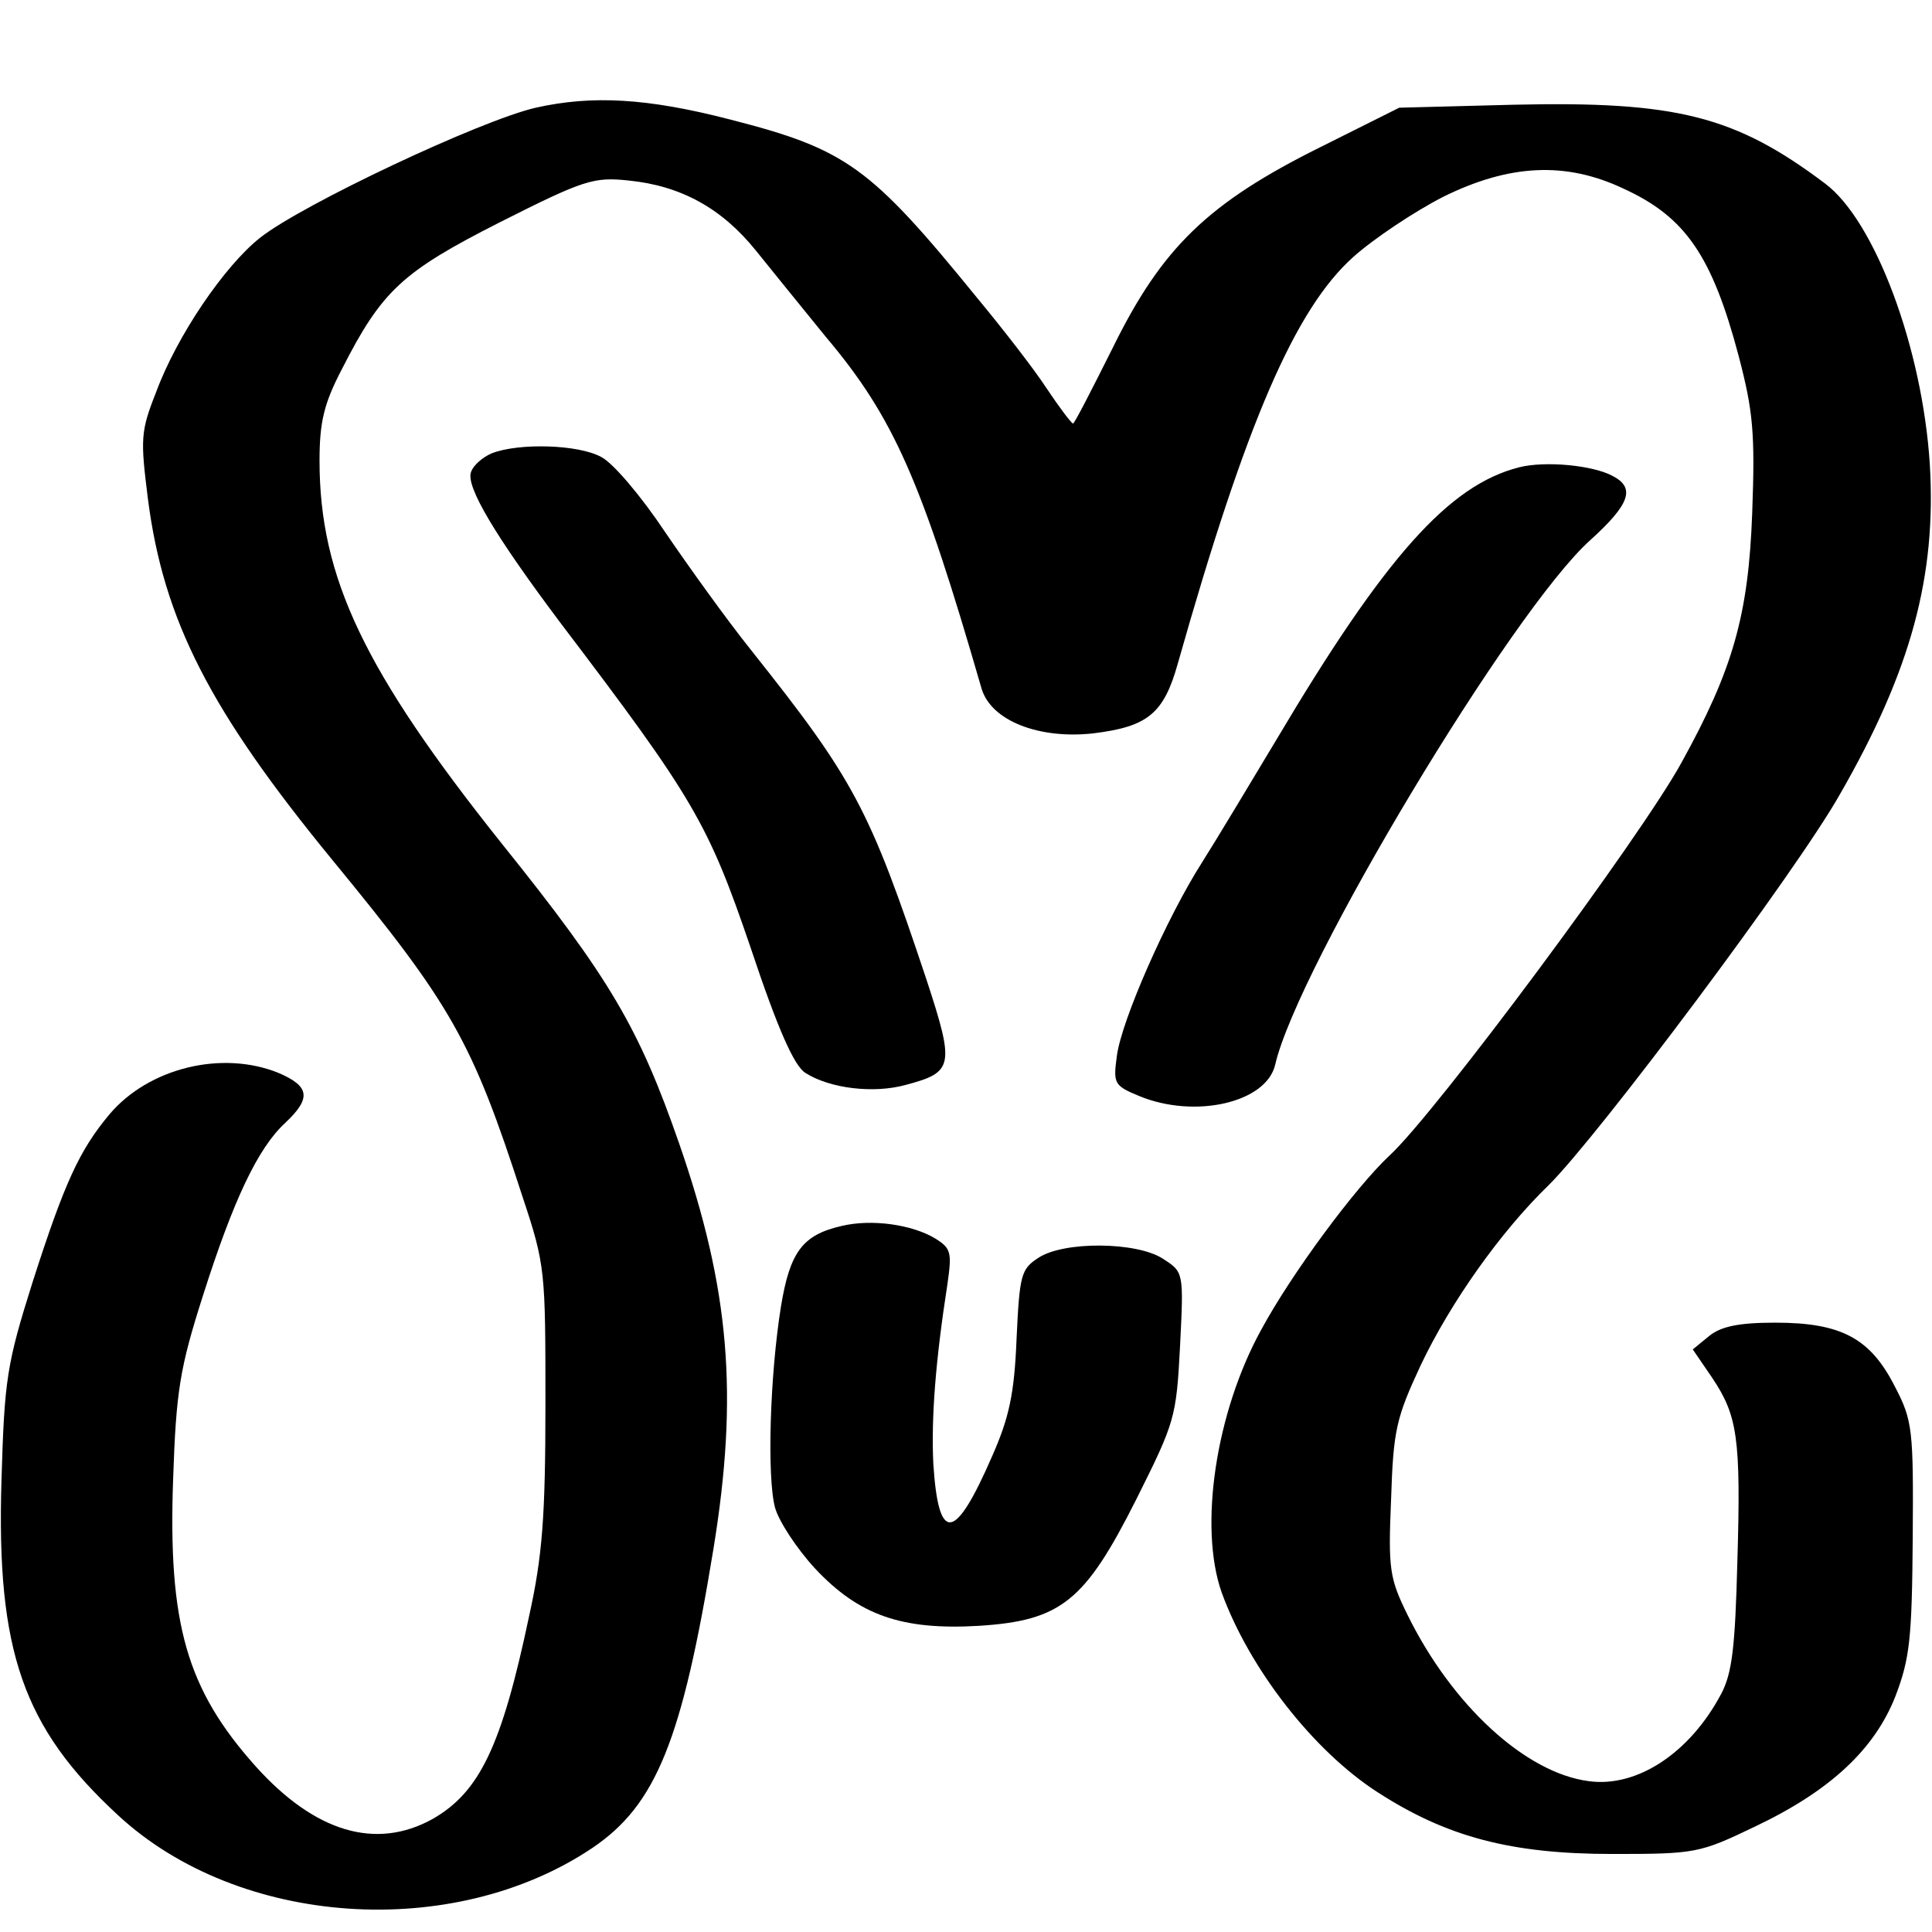
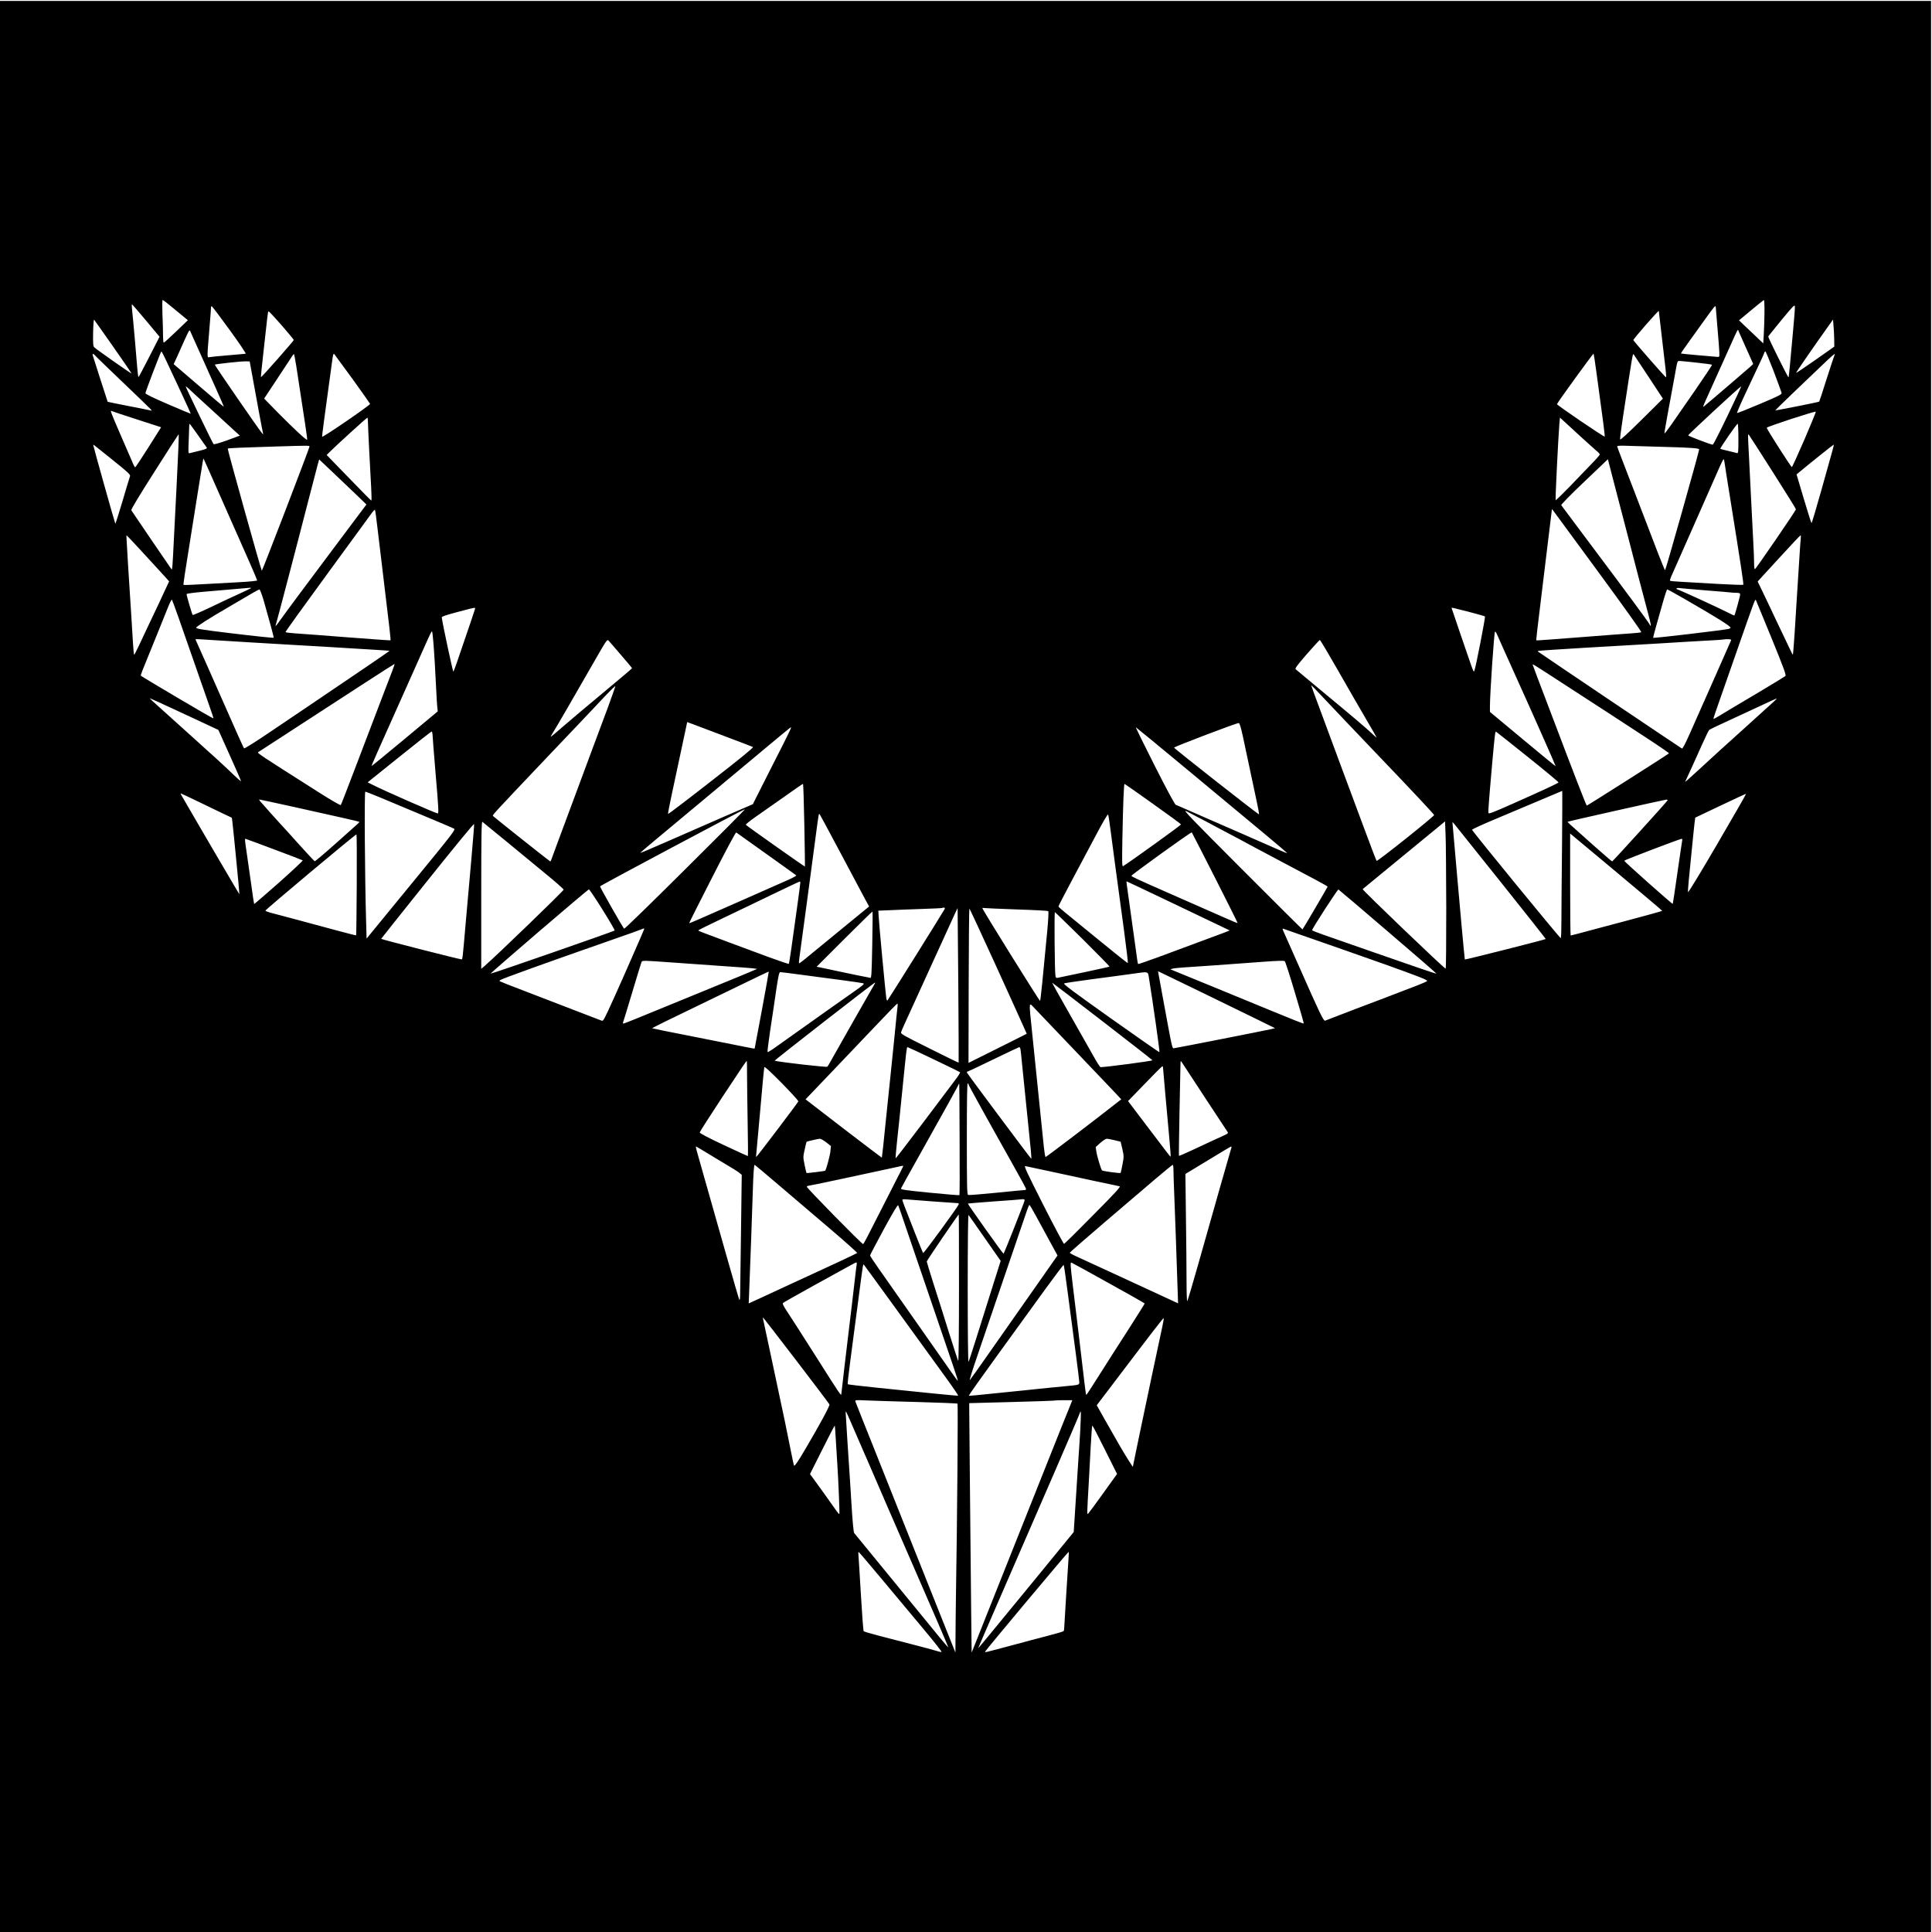
<svg xmlns="http://www.w3.org/2000/svg" version="1.0" width="16pt" height="16pt" viewBox="0 0 16 16" preserveAspectRatio="xMidYMid meet">
-   <g transform="translate(0,16) scale(0.006154,-0.006154)" fill="#000000" stroke="none">
-     <path d="M721 2455 c-74 -17 -314 -130 -371 -175 -48 -38 -112 -132 -140 -208 -21 -53 -21 -63 -11 -143 21 -164 84 -286 248 -486 161 -196 188 -243 256 -453 31 -93 31 -100 31 -280 0 -150 -4 -204 -22 -285 -37 -176 -67 -237 -130 -273 -76 -42 -158 -18 -238 71 -93 104 -118 192 -111 387 4 118 9 149 40 246 41 129 74 199 111 233 35 33 33 49 -9 67 -76 31 -175 7 -228 -56 -40 -48 -60 -91 -103 -225 -35 -111 -38 -131 -42 -267 -7 -230 29 -333 157 -451 162 -150 450 -170 638 -44 86 58 121 145 163 402 34 208 22 350 -46 546 -54 155 -92 221 -239 404 -185 232 -245 358 -245 515 0 52 6 77 30 123 54 106 81 131 213 198 113 57 126 61 173 56 70 -7 125 -37 171 -94 21 -26 63 -78 94 -116 92 -109 129 -194 210 -474 13 -43 77 -68 150 -60 73 9 95 26 114 94 92 325 158 477 236 547 28 25 82 61 121 81 89 44 165 48 243 11 83 -38 119 -90 155 -226 19 -73 22 -102 18 -210 -5 -138 -26 -211 -95 -336 -54 -99 -331 -472 -393 -529 -46 -43 -132 -159 -173 -235 -61 -111 -84 -265 -53 -353 37 -102 123 -213 210 -269 93 -60 179 -83 316 -83 112 0 117 1 192 37 101 48 161 104 189 176 19 50 22 77 23 212 1 146 0 158 -24 204 -33 65 -72 86 -161 86 -49 0 -73 -5 -89 -18 l-22 -18 26 -38 c34 -51 39 -80 34 -248 -3 -115 -7 -150 -22 -178 -42 -79 -113 -126 -178 -117 -85 11 -184 102 -244 224 -24 49 -26 61 -22 155 3 94 7 110 40 181 40 84 107 179 172 242 66 65 334 423 392 526 96 167 130 294 121 444 -10 157 -74 328 -141 378 -121 91 -200 111 -419 106 l-154 -4 -106 -53 c-151 -75 -213 -135 -279 -269 -28 -56 -52 -103 -54 -103 -2 0 -18 21 -36 48 -17 26 -59 80 -93 121 -144 177 -176 200 -332 240 -112 29 -186 33 -262 16z" />
-     <path d="M662 1990 c-12 -5 -25 -16 -28 -25 -8 -19 33 -87 120 -203 180 -237 199 -270 256 -437 37 -111 59 -160 74 -169 33 -21 92 -28 135 -16 64 17 66 25 28 141 -77 231 -97 269 -237 445 -32 40 -83 111 -115 158 -32 48 -70 93 -86 101 -31 17 -111 19 -147 5z" />
-     <path d="M2044 1971 c-94 -24 -180 -120 -326 -366 -36 -60 -81 -135 -100 -165 -48 -75 -109 -214 -115 -261 -5 -37 -4 -40 30 -54 75 -31 171 -9 183 42 30 131 319 612 424 706 53 48 61 70 31 86 -27 15 -92 21 -127 12z" />
-     <path d="M1132 950 c-52 -12 -69 -35 -81 -108 -15 -93 -19 -230 -8 -271 5 -18 29 -55 54 -82 59 -63 117 -83 220 -77 111 7 143 33 212 170 52 104 54 110 59 206 5 100 5 100 -23 118 -35 23 -134 24 -168 1 -23 -15 -25 -23 -29 -109 -3 -74 -10 -106 -33 -158 -50 -115 -72 -118 -79 -10 -3 62 3 139 19 242 6 42 5 48 -16 61 -31 19 -86 27 -127 17z" />
+   <g transform="translate(0,16) scale(0.000722,-0.000722)" fill="#000000" stroke="none">
+     <path d="M0 11075 l0 -11075 11075 0 11075 0 0 11075 0 11075 -11075 0 -11075 0 0 -11075z m1990 7549 c63 -53 126 -105 140 -116 l25 -20 -134 -129 c-74 -71 -138 -129 -143 -129 -4 0 -8 39 -8 88 0 48 -3 158 -7 245 -3 92 -2 157 3 157 5 0 61 -43 124 -96z m18249 -51 c-1 -82 -4 -194 -8 -249 l-6 -102 -139 132 -139 132 139 116 c77 64 142 117 147 117 4 1 7 -65 6 -146z m-18564 -89 l155 -186 -116 -227 c-64 -124 -119 -230 -124 -234 -4 -4 -10 34 -14 85 -8 111 -53 621 -62 696 -3 28 -3 52 0 52 3 0 75 -84 161 -186z m18891 -130 c-14 -148 -30 -325 -36 -394 -6 -68 -13 -126 -15 -128 -5 -6 -236 459 -233 469 2 4 71 90 153 190 127 154 150 178 153 157 2 -14 -8 -146 -22 -294z m-17931 21 c110 -151 190 -271 183 -272 -7 -1 -98 -9 -203 -18 -104 -8 -200 -18 -212 -21 -29 -8 -29 -11 -3 301 11 132 20 251 20 263 0 13 4 22 9 20 5 -1 98 -124 206 -273z m17045 267 c0 -4 9 -108 19 -232 11 -124 21 -252 22 -285 2 -58 2 -60 -22 -58 -119 9 -415 36 -418 39 -2 2 41 65 96 141 55 76 142 197 194 270 86 120 109 147 109 125z m-620 -332 c17 -151 37 -321 44 -378 7 -56 9 -101 6 -100 -13 5 -375 419 -375 428 0 14 289 344 292 334 1 -5 16 -133 33 -284z m-15830 120 c77 -89 140 -165 140 -169 0 -10 -372 -432 -377 -427 -2 2 12 140 31 307 19 167 38 337 42 377 4 39 10 72 15 72 5 0 72 -72 149 -160z m-1931 -247 c116 -166 211 -304 211 -307 0 -7 -412 282 -430 302 -12 14 -14 45 -12 171 2 85 7 150 11 145 5 -5 103 -145 220 -311z m19740 87 l1 -85 -217 -153 c-119 -83 -218 -150 -221 -148 -3 3 186 278 377 546 l46 65 6 -70 c4 -38 7 -108 8 -155z m-1007 -110 l78 -174 -22 -22 c-24 -22 -510 -439 -541 -463 -19 -15 -16 -7 48 134 15 33 47 104 71 158 24 53 64 142 89 197 25 55 65 144 89 198 98 218 88 200 99 172 6 -14 46 -104 89 -200z m-17852 207 c0 -1 27 -63 61 -137 33 -74 78 -173 99 -220 20 -47 81 -181 134 -299 53 -118 95 -215 94 -216 -2 -2 -132 108 -289 243 l-287 246 35 75 c19 42 58 129 86 193 29 65 55 118 60 118 4 0 7 -1 7 -3z m-280 -329 c24 -51 99 -212 167 -357 68 -145 122 -265 121 -266 -2 -1 -120 48 -263 110 -176 76 -259 117 -257 126 6 32 177 479 183 479 3 0 25 -42 49 -92z m18444 -134 c47 -125 88 -236 91 -248 5 -19 -18 -31 -251 -130 -140 -59 -258 -106 -260 -103 -3 3 41 106 99 229 183 389 205 436 212 457 3 12 10 21 14 21 5 0 47 -102 95 -226z m-16300 -91 c108 -150 198 -278 201 -285 4 -13 -540 -386 -550 -377 -3 4 20 180 116 877 9 68 14 81 24 70 6 -7 100 -135 209 -285z m14267 80 c77 -558 100 -736 95 -740 -7 -7 -549 361 -547 372 2 15 415 584 420 580 2 -3 17 -98 32 -212z m-17224 194 c4 -7 148 -145 318 -308 171 -163 317 -304 325 -314 14 -16 13 -17 -5 -12 -11 3 -125 26 -254 51 -128 25 -235 47 -236 48 -1 2 -39 120 -85 262 -45 143 -84 266 -87 273 -7 17 13 17 24 0z m2312 -129 c103 -669 128 -834 124 -841 -6 -11 -150 123 -336 311 l-157 161 121 183 c67 101 143 216 168 255 25 40 49 73 52 73 3 0 16 -64 28 -142z m15512 -122 l163 -248 -244 -242 c-166 -164 -245 -236 -247 -225 -2 9 12 122 32 250 117 765 112 737 125 723 4 -5 81 -121 171 -258z m2130 247 c-5 -10 -45 -132 -90 -272 -44 -140 -82 -255 -84 -257 -5 -6 -500 -104 -504 -100 -2 2 348 339 607 584 66 62 88 76 71 45z m-18145 -243 c18 -96 51 -276 73 -400 23 -124 44 -234 47 -245 6 -18 4 -18 -9 -5 -27 28 -548 783 -543 788 8 7 306 40 355 38 l45 -1 32 -175z m16567 161 c93 -10 171 -21 174 -24 3 -4 -85 -136 -194 -294 -110 -158 -234 -336 -274 -395 -41 -58 -75 -103 -77 -98 -2 4 18 120 43 256 26 137 57 310 71 384 36 203 32 190 62 190 15 0 103 -9 195 -19z m-17023 -552 c135 -123 260 -238 278 -255 l34 -30 -147 -54 c-92 -33 -150 -49 -156 -43 -10 10 -319 650 -319 661 0 3 15 -8 33 -24 17 -17 142 -132 277 -255z m17377 -54 c-88 -184 -165 -335 -171 -335 -20 0 -280 98 -282 107 -2 8 595 561 608 562 3 1 -66 -150 -155 -334z m-18250 -44 l281 -91 -145 -230 c-80 -127 -149 -230 -153 -230 -4 0 -20 30 -35 68 -16 37 -77 179 -137 316 -105 242 -116 272 -100 263 4 -3 134 -46 289 -96z m19130 -233 c-75 -172 -139 -314 -144 -315 -8 -2 -288 435 -288 451 0 12 559 195 563 184 2 -4 -57 -148 -131 -320z m-16477 210 c0 -24 7 -176 15 -338 9 -162 19 -357 23 -432 4 -76 5 -138 1 -138 -5 0 -49 44 -368 373 l-144 149 34 34 c70 70 424 393 432 393 4 1 7 -18 7 -41z m13895 -161 c100 -91 193 -175 208 -187 15 -12 27 -27 27 -33 0 -6 -46 -58 -103 -116 -56 -59 -169 -175 -250 -260 -82 -84 -151 -151 -153 -148 -6 5 29 705 42 870 l7 78 21 -19 c11 -10 102 -93 201 -185z m-15843 1 c52 -73 97 -138 101 -144 5 -8 -23 -19 -86 -34 -50 -12 -100 -24 -110 -27 -18 -5 -18 2 -13 129 3 73 6 150 6 171 0 20 2 37 4 37 3 0 47 -60 98 -132z m17668 -39 c0 -158 -1 -170 -17 -165 -10 3 -55 14 -101 25 -46 10 -86 21 -89 24 -6 7 187 287 199 287 4 0 8 -77 8 -171z m-17894 -111 c-4 -90 -13 -289 -21 -443 -8 -154 -22 -428 -31 -610 -15 -306 -18 -346 -27 -334 -9 11 -455 666 -461 677 -5 8 94 172 266 442 150 236 275 430 277 430 2 0 1 -73 -3 -162z m18288 -271 c146 -229 266 -422 266 -428 0 -14 -458 -683 -471 -687 -5 -2 -9 29 -9 70 0 41 -4 155 -10 254 -5 98 -16 321 -25 494 -8 173 -20 398 -25 500 -12 228 -12 236 -1 225 5 -6 129 -198 275 -428z m-19037 134 c180 -145 201 -165 194 -184 -5 -12 -43 -140 -86 -285 -43 -144 -80 -261 -82 -259 -5 5 -253 888 -253 901 0 10 -19 25 227 -173z m19722 112 c-10 -37 -67 -240 -126 -450 -59 -211 -111 -383 -114 -383 -3 0 -43 126 -89 280 l-83 279 29 24 c106 89 390 316 396 317 4 0 -2 -30 -13 -67z m-17469 45 c0 -17 -542 -1429 -547 -1424 -9 9 -396 1396 -391 1401 5 6 198 14 543 24 402 12 395 12 395 -1z m15525 -3 c308 -8 415 -15 415 -29 1 -20 -384 -1386 -391 -1386 -3 0 -41 91 -84 203 -42 111 -103 270 -135 352 -32 83 -95 247 -140 365 -45 118 -106 277 -136 353 -30 76 -54 143 -54 149 0 7 49 8 153 4 83 -3 251 -8 372 -11z m-16657 -320 c83 -188 284 -642 441 -997 50 -113 91 -211 91 -215 0 -5 -98 -15 -217 -21 -120 -7 -309 -17 -421 -23 -111 -7 -205 -10 -207 -7 -4 4 16 138 90 598 14 85 47 297 75 470 62 390 61 383 65 379 2 -2 39 -85 83 -184z m17365 128 c3 -26 29 -190 57 -363 132 -821 162 -1021 156 -1027 -3 -3 -135 1 -293 10 -159 10 -346 20 -416 24 -70 3 -130 9 -132 13 -3 4 10 41 29 81 18 41 91 205 161 364 71 160 175 396 232 525 57 129 123 278 146 331 23 53 45 95 48 93 3 -2 9 -25 12 -51z m-15700 -353 l120 -116 -374 -499 c-350 -466 -548 -734 -629 -847 -34 -49 -47 -60 -36 -32 6 17 67 247 172 649 36 138 77 293 90 345 14 52 66 253 115 445 50 193 97 374 105 403 l15 53 151 -143 c83 -79 205 -195 271 -258z m14583 -455 c106 -412 176 -676 235 -899 39 -142 44 -183 19 -135 -19 34 -248 345 -645 874 -198 264 -363 485 -367 491 -4 6 103 116 264 269 l271 258 63 -244 c35 -134 107 -410 160 -614z m-14337 75 c13 -107 42 -355 66 -550 72 -596 89 -740 84 -744 -2 -2 -227 14 -499 35 -272 21 -541 42 -598 45 -56 4 -105 10 -107 14 -3 4 213 304 478 666 265 363 496 678 512 701 17 23 33 39 36 35 3 -4 16 -95 28 -202z m14004 -510 c291 -396 499 -688 493 -691 -6 -4 -56 -9 -111 -13 -55 -3 -323 -24 -595 -45 -272 -21 -496 -38 -498 -36 -3 3 14 155 63 550 32 256 114 939 116 954 0 3 7 -3 14 -14 8 -11 241 -328 518 -705z m-16672 198 c112 -123 221 -242 242 -264 l37 -42 -46 -98 c-25 -55 -60 -128 -76 -164 -17 -36 -65 -137 -107 -225 -42 -88 -96 -204 -121 -257 -25 -53 -48 -97 -51 -98 -3 0 -9 55 -13 123 -4 67 -13 221 -21 342 -18 260 -55 869 -55 890 0 8 2 15 3 15 2 0 96 -100 208 -222z m18994 185 c-4 -39 -5 -52 -30 -448 -8 -132 -17 -274 -20 -315 -3 -41 -12 -185 -20 -320 -9 -134 -18 -246 -20 -248 -2 -2 -15 20 -28 50 -14 29 -55 116 -92 193 -37 77 -78 164 -92 193 -13 30 -62 132 -108 228 l-84 175 242 264 c133 145 245 265 250 265 4 0 5 -17 2 -37z m-17780 -571 c-6 -4 -64 -32 -130 -62 -66 -29 -212 -98 -324 -152 -113 -54 -208 -95 -211 -91 -8 9 -70 222 -70 239 0 6 80 17 208 28 165 14 365 31 522 45 8 0 10 -2 5 -7z m16690 -23 c143 -11 271 -22 285 -24 14 -2 44 -4 68 -4 34 -1 42 -5 42 -20 0 -18 -59 -232 -66 -240 -2 -2 -34 12 -71 32 -95 49 -570 267 -583 267 -5 0 -10 5 -10 10 0 6 15 8 38 5 20 -3 154 -14 297 -26z m-16542 -111 c67 -233 120 -429 116 -432 -5 -4 -190 15 -514 54 -291 35 -375 49 -375 60 0 13 144 105 380 242 118 69 242 141 275 161 33 19 65 36 71 36 6 1 27 -54 47 -121z m16321 0 c352 -203 506 -299 506 -318 0 -4 -10 -10 -22 -13 -57 -14 -858 -109 -866 -102 -1 1 13 56 31 121 19 65 54 190 78 276 24 87 48 158 53 158 5 0 104 -55 220 -122z m-17299 -193 c36 -104 120 -343 185 -530 65 -187 141 -405 169 -484 29 -79 50 -147 49 -151 -3 -6 -815 474 -832 490 -5 6 2 25 174 445 56 138 118 291 138 342 20 51 40 89 44 85 3 -4 36 -92 73 -197z m18275 -243 c144 -353 170 -426 159 -436 -8 -7 -160 -99 -339 -206 -179 -106 -361 -214 -404 -241 -44 -27 -81 -47 -83 -45 -2 1 35 113 83 247 47 134 136 390 199 569 183 524 197 563 205 549 4 -8 85 -205 180 -437z m-14870 340 c0 -7 -69 -211 -210 -622 -18 -52 -36 -99 -40 -103 -5 -6 -124 548 -133 622 -1 10 50 27 178 61 195 52 205 54 205 42z m11393 -38 c100 -26 185 -50 190 -54 7 -6 -105 -584 -122 -625 -6 -15 -14 0 -38 70 -17 50 -74 216 -127 369 -53 154 -96 281 -96 283 0 6 9 4 193 -43z m-11873 -340 c10 -117 26 -382 35 -584 3 -69 8 -146 11 -172 l5 -47 -378 -315 c-208 -173 -379 -313 -381 -312 -3 3 64 155 358 811 84 187 188 421 232 520 91 204 98 218 104 212 3 -2 9 -53 14 -113z m12266 -66 c24 -54 65 -144 90 -200 25 -57 61 -137 80 -178 135 -297 441 -986 438 -988 -1 -2 -171 137 -378 310 l-376 313 0 63 c0 144 47 838 58 857 3 5 15 -11 25 -35 11 -25 39 -89 63 -142z m-14815 82 c280 -18 639 -39 999 -60 195 -11 425 -24 510 -30 85 -5 241 -15 345 -21 105 -6 191 -12 193 -14 2 -2 -412 -284 -910 -620 -98 -66 -307 -207 -464 -313 -157 -107 -290 -190 -294 -185 -8 7 -66 138 -417 933 -74 167 -137 308 -139 312 -6 10 -9 10 177 -2z m4702 -172 c70 -81 127 -149 127 -152 0 -3 -145 -126 -322 -273 -178 -147 -391 -328 -475 -400 -147 -128 -151 -131 -119 -80 38 59 250 425 476 820 145 253 154 267 170 250 9 -10 74 -84 143 -165z m12734 170 c-3 -7 -89 -202 -191 -433 -103 -231 -226 -509 -274 -618 -61 -138 -91 -196 -100 -192 -10 4 -1628 1093 -1651 1112 -2 1 -2 5 0 7 2 3 241 19 529 36 289 17 676 39 860 50 184 12 418 25 520 31 102 5 194 11 205 13 54 9 107 6 102 -6z m-4511 -345 c109 -192 254 -442 321 -557 68 -115 123 -212 123 -215 0 -3 -21 15 -47 40 -68 65 -213 188 -563 478 -168 140 -311 259 -318 265 -10 10 16 45 128 174 78 89 145 162 149 162 5 0 98 -156 207 -347z m-10845 -4 c-16 -40 -55 -141 -86 -224 -32 -82 -79 -206 -105 -275 -26 -69 -126 -330 -221 -580 -95 -250 -176 -459 -180 -464 -4 -5 -110 56 -236 136 -718 456 -726 461 -710 472 9 6 210 137 448 291 238 154 586 380 773 502 188 122 342 220 343 219 1 -1 -11 -36 -26 -77z m13221 -15 c1187 -769 1428 -928 1421 -935 -14 -14 -934 -599 -942 -599 -6 0 -146 361 -426 1100 -51 135 -116 305 -144 379 -28 74 -51 136 -51 138 0 8 19 -3 142 -83z m-10752 -415 c-50 -134 -130 -347 -177 -474 -47 -126 -105 -282 -128 -345 -56 -151 -202 -543 -277 -745 -33 -88 -62 -168 -65 -177 -3 -10 -8 -18 -12 -18 -5 0 -630 496 -655 520 -11 11 -21 0 629 685 303 318 600 631 660 696 61 64 111 113 113 109 1 -3 -38 -116 -88 -251z m8444 -129 c149 -157 320 -337 381 -400 374 -390 655 -690 655 -698 0 -16 -651 -535 -660 -526 -4 5 -69 173 -143 374 -75 201 -195 525 -268 720 -72 195 -178 480 -235 634 -57 153 -104 281 -104 285 0 3 24 -19 52 -49 29 -30 174 -183 322 -340z m-13428 120 c143 -67 318 -148 389 -181 l130 -61 131 -292 c73 -160 130 -293 128 -295 -3 -3 -39 29 -82 70 -95 93 -221 208 -617 564 -362 325 -351 315 -343 315 3 0 122 -54 264 -120z m18369 91 c-17 -16 -174 -158 -350 -317 -176 -158 -400 -361 -497 -452 -98 -90 -178 -162 -178 -160 0 2 8 22 19 44 21 44 89 195 181 399 34 77 68 145 74 152 6 6 85 45 176 86 91 42 262 121 380 176 118 55 217 101 220 101 2 0 -9 -13 -25 -29z m-12026 -411 c162 -61 301 -114 308 -118 9 -5 -147 -133 -478 -390 -270 -211 -494 -381 -496 -378 -3 3 16 103 42 223 66 309 140 654 160 749 l17 82 77 -28 c42 -16 208 -79 370 -140z m5928 0 c18 -85 55 -261 83 -390 27 -129 63 -295 78 -367 16 -73 26 -133 23 -133 -13 0 -975 756 -974 765 1 11 721 285 742 282 10 -1 25 -50 48 -157z m-5198 68 c-10 -24 -110 -223 -222 -442 l-202 -400 -90 -39 c-154 -66 -281 -121 -545 -237 -140 -62 -284 -125 -320 -140 -36 -16 -127 -55 -203 -88 -75 -34 -135 -57 -132 -52 3 5 294 249 647 542 352 293 738 615 857 715 119 99 219 182 223 182 4 1 -2 -18 -13 -41z m4563 -448 c320 -267 710 -590 865 -719 155 -129 281 -236 279 -238 -2 -2 -216 90 -456 197 -61 27 -167 73 -435 190 -60 26 -168 74 -240 105 -71 32 -138 60 -148 64 -12 4 -102 172 -243 450 -123 243 -220 441 -215 439 5 -2 272 -221 593 -488z m-8661 408 c0 -18 17 -230 37 -470 31 -356 35 -438 24 -438 -21 0 -621 263 -761 335 l-44 22 362 291 c200 161 367 292 372 292 5 0 9 -15 10 -32z m12562 -258 c196 -157 355 -289 354 -294 -3 -9 -198 -99 -527 -245 -209 -93 -268 -116 -276 -108 -6 6 -1 82 41 562 30 334 35 377 45 373 4 -2 167 -131 363 -288z m-8297 -782 c5 -260 8 -475 7 -477 -2 -4 -671 468 -678 479 -3 5 43 42 102 84 60 41 207 145 328 230 120 86 222 156 226 156 3 0 10 -213 15 -472z m3998 243 c176 -125 321 -231 323 -237 2 -7 -601 -441 -664 -478 -13 -7 -14 30 -9 310 8 411 17 634 25 633 3 0 150 -103 325 -228z m4693 -483 c-4 -348 -7 -729 -7 -845 0 -117 -3 -213 -8 -213 -11 0 -1017 1229 -1017 1243 0 6 126 64 280 128 154 64 386 162 515 217 129 55 237 100 239 101 2 1 1 -284 -2 -631z m-13539 548 c614 -257 810 -339 829 -350 21 -11 -1 -40 -490 -636 l-512 -625 -6 210 c-14 479 -21 1475 -9 1475 6 0 90 -33 188 -74z m-2121 -32 c98 -48 228 -110 290 -140 l112 -53 6 -43 c9 -68 84 -832 81 -835 -1 -2 -376 636 -659 1125 -10 17 -17 32 -14 32 3 0 86 -39 184 -86z m17441 -494 c-205 -351 -334 -563 -336 -551 -3 17 9 151 54 591 8 85 19 179 22 209 l7 53 290 138 c160 76 291 137 293 135 2 -2 -146 -260 -330 -575z m-16328 425 c591 -131 744 -166 749 -171 6 -5 25 12 -262 -243 -131 -117 -243 -211 -247 -209 -5 2 -84 86 -176 188 -91 102 -187 208 -213 235 -53 58 -207 229 -235 263 -11 12 -15 22 -10 22 4 0 182 -38 394 -85z m15758 76 c-5 -14 -629 -701 -636 -701 -4 0 -104 86 -222 191 -296 264 -292 260 -288 264 4 5 1108 252 1131 254 10 0 17 -3 15 -8z m-11268 -791 c-382 -380 -697 -687 -701 -682 -19 20 -279 477 -276 486 3 10 1645 884 1662 885 6 0 -303 -310 -685 -689z m5953 559 c83 -45 189 -101 235 -125 45 -24 121 -65 170 -90 48 -26 123 -66 167 -90 44 -23 130 -69 190 -101 517 -273 655 -347 653 -353 -11 -24 -284 -489 -288 -490 -3 0 -316 311 -695 691 -593 594 -683 687 -637 665 28 -15 121 -63 205 -107z m-4163 -389 c133 -250 259 -487 280 -526 l39 -71 -342 -280 c-188 -154 -368 -302 -400 -328 -32 -26 -59 -46 -62 -44 -2 3 0 34 5 69 14 97 136 1006 176 1310 44 334 45 343 54 333 5 -4 117 -213 250 -463z m3084 310 c10 -74 37 -281 61 -460 24 -179 67 -497 96 -708 28 -211 49 -385 46 -388 -3 -3 -146 111 -318 252 -173 142 -351 287 -396 323 -45 36 -82 70 -82 74 -1 5 70 142 157 305 87 163 214 402 282 530 74 139 126 228 130 220 4 -7 15 -74 24 -148z m-6939 -150 c138 -113 345 -284 460 -379 116 -94 210 -178 210 -185 0 -14 -773 -760 -907 -876 l-38 -32 0 847 c0 674 3 845 13 839 6 -5 125 -101 262 -214z m10794 -772 c0 -384 -2 -698 -7 -698 -16 0 -960 905 -952 912 3 3 185 153 405 333 220 181 432 355 470 386 l70 58 6 -147 c4 -81 7 -461 8 -844z m634 284 c279 -349 507 -638 507 -642 0 -6 -921 -239 -928 -235 -2 2 -63 660 -87 945 -3 36 -16 190 -30 343 -14 153 -25 281 -25 285 1 4 13 -8 28 -27 15 -19 255 -320 535 -669z m-11817 266 c-19 -216 -47 -530 -62 -698 -38 -441 -39 -445 -49 -444 -43 5 -924 230 -923 236 2 4 241 305 533 669 320 400 531 657 533 647 2 -9 -13 -193 -32 -410z m3384 68 c184 -131 339 -242 343 -246 5 -4 -38 -28 -95 -53 -57 -25 -299 -132 -538 -238 -506 -223 -592 -261 -595 -257 -1 2 117 238 264 525 162 318 270 519 276 515 6 -4 161 -114 345 -246z m5147 -274 c144 -284 261 -518 259 -519 -2 -2 -63 23 -137 56 -144 63 -505 222 -684 301 -343 151 -396 176 -397 185 -1 11 684 505 692 498 2 -2 123 -237 267 -521z m5129 -379 c-3 -4 -198 -57 -426 -118 -91 -24 -267 -71 -391 -104 -125 -34 -229 -61 -233 -61 -3 0 -6 263 -6 585 l0 585 530 -442 c291 -243 528 -443 526 -445z m-14974 300 c-2 -318 -5 -579 -7 -581 -1 -2 -96 22 -211 53 -525 142 -665 179 -743 199 -47 12 -86 26 -87 31 -2 10 1031 875 1045 875 3 0 5 -260 3 -577z m-951 406 c178 -66 327 -124 331 -127 4 -4 -119 -119 -273 -256 -154 -136 -282 -246 -284 -245 -2 2 -17 105 -34 229 -18 124 -41 284 -51 357 -20 133 -23 163 -16 163 2 0 149 -54 327 -121z m16154 99 c-3 -13 -27 -180 -55 -372 -27 -191 -51 -350 -53 -353 -6 -5 -557 485 -557 495 0 7 635 249 658 251 8 1 10 -7 7 -21z m-10115 -480 c0 -7 -13 -112 -30 -233 -61 -449 -97 -695 -102 -700 -3 -3 -104 31 -224 75 -121 45 -316 118 -434 161 -362 135 -380 141 -380 148 0 3 114 60 253 126 138 66 398 190 577 277 179 86 328 157 333 157 4 1 7 -5 7 -11z m4187 -197 c241 -115 505 -241 588 -281 l150 -72 -60 -24 c-33 -12 -159 -60 -280 -104 -121 -45 -329 -122 -463 -172 -134 -49 -245 -88 -248 -85 -3 2 -14 71 -24 153 -11 82 -40 292 -65 467 -50 352 -47 327 -40 327 2 0 201 -94 442 -209z m-6456 -114 c80 -128 143 -236 139 -240 -8 -9 -1412 -498 -1422 -494 -8 3 1114 966 1127 966 6 0 76 -104 156 -232z m9009 -252 c308 -263 558 -480 556 -482 -3 -4 -287 93 -741 252 -224 79 -360 126 -547 191 -76 26 -138 51 -138 55 0 17 293 470 302 467 5 -2 261 -219 568 -483z m-5083 261 c-7 -17 -645 -1038 -657 -1050 -5 -5 -11 6 -14 25 -8 54 -86 878 -88 944 l-3 60 145 6 c80 4 244 10 365 14 121 4 222 9 224 11 11 10 33 3 28 -10z m828 -7 c193 -6 354 -15 359 -19 5 -5 0 -104 -12 -232 -50 -534 -77 -798 -82 -798 -9 0 -668 1058 -662 1064 3 3 14 4 26 1 12 -2 179 -9 371 -16z m-669 -1757 c-2 -2 -153 72 -335 163 -304 151 -332 167 -325 187 3 11 24 60 46 107 22 47 153 334 290 636 138 303 265 579 281 615 l31 65 8 -885 c4 -486 5 -886 4 -888z m414 1142 c157 -345 304 -668 326 -719 l41 -92 -161 -81 c-88 -44 -239 -119 -334 -167 l-173 -86 2 886 c1 487 5 885 8 885 3 0 134 -282 291 -626z m-1405 206 c-7 -344 -9 -380 -24 -376 -9 3 -34 8 -56 12 -22 3 -130 26 -240 49 -110 24 -227 48 -259 55 l-59 12 319 319 c175 175 320 316 322 314 2 -2 1 -175 -3 -385z m2415 67 c171 -170 309 -311 307 -314 -3 -2 -133 -31 -289 -64 -155 -32 -293 -61 -305 -64 -19 -4 -23 0 -27 27 -9 58 -14 729 -6 726 5 -2 148 -142 320 -311z m-5030 119 c0 -6 -251 -579 -338 -771 -123 -272 -131 -288 -150 -282 -9 3 -145 55 -302 116 -157 60 -415 160 -574 221 -159 60 -292 113 -295 116 -3 3 1 9 9 14 30 19 540 202 1224 441 219 76 401 141 404 144 6 6 22 7 22 1z m7495 -56 c224 -77 850 -297 1035 -363 364 -131 450 -165 450 -178 0 -4 -48 -26 -107 -49 -140 -55 -643 -246 -708 -270 -27 -10 -115 -44 -195 -75 -80 -31 -152 -59 -161 -62 -18 -5 -64 91 -294 612 -75 171 -150 339 -166 374 -34 74 -34 75 -11 66 9 -4 80 -28 157 -55z m-6600 -370 c165 -11 323 -23 350 -26 l50 -7 -45 -19 c-25 -11 -92 -39 -150 -63 -58 -23 -321 -131 -585 -240 -640 -263 -744 -305 -755 -305 -6 0 -6 9 0 24 5 14 53 170 106 348 53 178 100 330 104 338 8 14 41 13 317 -7 169 -12 443 -31 608 -43z m6568 -305 c58 -192 104 -352 101 -354 -3 -4 -117 41 -374 147 -73 31 -1000 411 -1130 464 l-25 11 25 7 c14 4 72 10 130 14 106 6 495 34 915 65 161 12 233 14 242 6 6 -5 59 -167 116 -360z m-6114 -201 c-45 -241 -82 -440 -83 -441 -1 -2 -79 13 -172 32 -93 19 -356 71 -584 116 -228 44 -417 83 -419 85 -3 3 205 106 524 259 50 24 252 122 450 218 198 97 361 174 363 173 1 -2 -34 -200 -79 -442z m4967 242 c230 -112 532 -259 669 -326 l250 -123 -55 -13 c-69 -16 -1066 -212 -1099 -216 -28 -3 -17 -48 -137 602 -24 135 -46 253 -48 263 -2 9 -3 17 -2 17 1 0 191 -92 422 -204z m-4516 164 c124 -16 331 -44 460 -61 129 -17 243 -34 253 -37 14 -6 -6 -24 -90 -83 -88 -61 -407 -287 -941 -667 -35 -24 -65 -42 -68 -39 -3 3 10 110 29 239 20 128 50 333 68 456 27 183 36 222 49 222 8 0 117 -13 240 -30z m3989 -37 c48 -299 126 -849 120 -851 -4 -2 -255 174 -559 389 -442 314 -549 394 -534 400 10 4 159 26 329 49 171 22 369 49 440 59 207 29 191 33 204 -46z m-3142 -60 c-39 -65 -457 -802 -492 -865 -26 -49 -51 -90 -56 -93 -12 -8 -549 53 -603 69 -9 2 1139 896 1151 896 2 0 2 -3 0 -7z m2611 -438 c314 -242 571 -443 571 -446 1 -8 -527 -78 -595 -79 -7 0 -45 60 -85 133 -40 72 -164 291 -275 485 -111 194 -199 352 -194 350 4 -2 265 -201 578 -443z m-2353 168 c-3 -21 -19 -175 -35 -343 -17 -168 -37 -366 -45 -440 -8 -74 -33 -317 -56 -540 -22 -223 -42 -406 -44 -408 -1 -1 -199 149 -439 333 l-436 336 298 312 c164 172 399 419 523 549 123 130 227 237 232 237 4 1 5 -16 2 -36z m2040 -508 c220 -230 428 -449 463 -486 l63 -68 -68 -53 c-197 -156 -793 -610 -800 -609 -4 0 -13 53 -20 118 -14 137 -90 877 -133 1298 -40 390 -43 365 33 284 34 -36 242 -254 462 -484z m-1624 -96 c162 -77 297 -144 301 -147 4 -4 -20 -43 -54 -87 -33 -44 -200 -266 -371 -493 -171 -226 -312 -410 -314 -408 -2 2 5 89 16 192 12 104 39 369 61 589 47 467 50 495 59 495 4 0 140 -63 302 -141z m994 119 c2 -13 12 -97 20 -188 9 -91 34 -334 55 -540 45 -431 55 -537 48 -530 -27 29 -738 982 -738 989 0 6 4 11 9 11 5 0 139 63 297 140 159 77 292 140 296 140 4 0 10 -10 13 -22z m-3136 -315 c0 -98 4 -343 7 -545 4 -203 5 -368 2 -368 -4 0 -129 58 -279 128 -175 82 -274 134 -273 143 1 8 117 190 258 404 251 380 275 415 282 415 2 0 3 -80 3 -177z m5002 140 c13 -21 132 -202 264 -403 133 -201 245 -371 249 -378 5 -9 -9 -20 -46 -36 -59 -26 -128 -58 -357 -165 -84 -40 -155 -70 -158 -68 -2 3 1 222 6 488 6 266 11 510 11 542 0 31 2 57 4 57 2 0 15 -17 27 -37z m-4414 -426 c-6 -16 -476 -637 -483 -637 -2 0 -2 17 1 38 2 20 23 249 46 507 22 259 43 477 46 485 3 10 68 -49 200 -183 107 -109 193 -203 190 -210z m4183 390 c0 -8 11 -133 24 -278 49 -528 67 -741 64 -744 -4 -5 -17 12 -286 368 l-203 268 193 199 c105 110 196 200 200 200 4 0 8 -6 8 -13z m-2335 -1465 c-2 -3 -155 10 -340 28 -292 29 -335 36 -330 49 4 9 93 171 200 361 294 524 465 833 467 844 2 6 4 -279 5 -633 2 -354 1 -646 -2 -649z m105 1268 c0 -8 211 -390 493 -891 92 -163 167 -301 167 -308 0 -6 -9 -11 -21 -11 -11 0 -157 -14 -325 -31 -168 -17 -311 -28 -319 -25 -13 5 -15 94 -15 646 0 425 3 639 10 635 6 -3 10 -10 10 -15z m-1633 -662 l54 -43 -6 -60 c-4 -46 -47 -207 -60 -223 -3 -4 -210 -30 -214 -26 -2 2 -12 44 -22 93 -18 88 -18 92 1 176 10 48 20 88 22 89 6 5 133 34 152 35 10 0 43 -18 73 -41z m3308 24 l69 -17 20 -85 c18 -82 18 -88 1 -177 -9 -50 -19 -93 -21 -96 -7 -7 -205 20 -214 29 -12 14 -57 163 -65 219 l-7 49 54 48 c29 26 62 47 73 47 11 0 51 -8 90 -17z m-4613 -184 c101 -61 208 -126 239 -144 30 -18 65 -41 76 -51 l21 -18 -8 -620 c-5 -341 -9 -667 -10 -725 0 -64 -4 -99 -9 -90 -5 8 -72 238 -149 510 -78 272 -188 662 -246 867 -108 377 -109 383 -102 383 3 0 87 -50 188 -112z m5953 100 c-5 -14 -201 -700 -385 -1353 -62 -220 -117 -404 -122 -409 -4 -6 -8 98 -8 230 0 133 -3 463 -7 735 l-6 494 259 157 c142 87 262 158 266 158 4 0 5 -6 3 -12z m-5187 -435 c153 -131 419 -357 590 -503 171 -146 308 -268 304 -272 -6 -6 -419 -199 -702 -328 -58 -26 -145 -67 -195 -90 -49 -23 -148 -69 -218 -101 l-129 -59 6 153 c11 269 35 936 41 1137 6 198 13 300 21 300 2 0 130 -107 282 -237z m4522 177 c0 -33 4 -171 10 -307 11 -285 27 -726 36 -1020 l7 -202 -519 240 c-285 132 -565 261 -621 286 -57 25 -103 50 -103 54 0 4 181 162 402 351 221 189 485 414 587 501 102 86 188 157 193 157 4 0 8 -27 8 -60z m-3100 44 c0 -3 -40 -83 -89 -177 -48 -95 -150 -295 -226 -444 -75 -150 -140 -273 -144 -273 -16 0 -653 649 -647 659 4 6 14 11 22 11 14 0 596 124 944 200 147 33 140 32 140 24z m1730 -69 c168 -36 386 -83 485 -105 99 -21 196 -41 215 -45 19 -4 43 -9 53 -12 14 -4 -56 -80 -305 -331 -177 -180 -327 -328 -333 -329 -5 -2 -113 200 -238 447 -197 389 -225 450 -205 445 13 -2 160 -34 328 -70z m-1391 -335 c151 -11 281 -20 289 -20 8 0 12 -6 8 -15 -13 -34 -401 -564 -407 -557 -4 4 -49 113 -99 242 -50 129 -102 263 -116 297 -13 34 -24 66 -24 71 0 6 17 8 38 6 20 -2 160 -13 311 -24z m1053 9 c-8 -34 -236 -609 -241 -609 -9 1 -414 571 -409 575 2 2 136 13 298 25 162 11 304 22 315 24 29 5 40 0 37 -15z m-1353 -331 c49 -145 178 -522 286 -838 269 -785 305 -893 301 -897 -1 -2 -32 38 -67 89 -64 92 -665 948 -846 1206 -51 72 -93 137 -93 142 0 6 71 141 157 300 110 202 160 285 166 275 4 -8 48 -133 96 -277z m1490 144 c41 -75 112 -206 158 -290 l83 -152 -272 -388 c-149 -213 -372 -531 -496 -707 -123 -176 -230 -327 -238 -335 -8 -8 33 125 92 295 58 171 143 420 189 555 73 215 322 944 377 1103 11 31 23 57 26 57 4 0 40 -62 81 -138z m-889 -819 c0 -467 -4 -841 -9 -833 -5 8 -52 155 -106 325 -53 171 -132 421 -176 557 -43 136 -79 253 -79 259 0 10 360 539 367 539 2 0 3 -381 3 -847z m298 573 l180 -258 -18 -57 c-10 -31 -56 -177 -103 -326 -47 -148 -120 -380 -162 -515 -42 -135 -81 -252 -86 -260 -5 -9 -9 351 -9 840 0 514 4 850 9 845 5 -6 90 -126 189 -269z m-1472 -303 c-3 -16 -10 -73 -16 -128 -11 -96 -51 -439 -125 -1052 -19 -161 -35 -298 -35 -305 0 -24 -27 16 -290 432 -145 228 -292 458 -327 510 -49 74 -60 97 -50 106 6 6 170 99 362 205 450 248 468 259 478 259 5 0 6 -12 3 -27z m2888 -208 c229 -126 416 -233 416 -236 0 -4 -87 -141 -192 -306 -106 -164 -256 -398 -333 -521 -77 -122 -142 -222 -145 -222 -3 0 -13 66 -22 148 -21 182 -99 837 -133 1112 -27 225 -30 263 -15 258 5 -1 196 -106 424 -233z m-2398 -350 c219 -302 462 -638 540 -745 78 -107 138 -196 134 -198 -5 -2 -145 11 -312 28 -167 17 -448 46 -626 64 -177 18 -325 36 -328 39 -3 3 10 126 30 274 20 147 58 441 86 653 60 460 59 455 69 444 5 -5 187 -256 407 -559z m1933 225 c23 -179 62 -474 87 -657 24 -182 44 -343 44 -357 0 -31 -2 -31 -165 -46 -66 -6 -289 -28 -495 -50 -584 -60 -601 -62 -607 -57 -2 3 152 221 343 484 191 263 436 600 543 749 108 149 199 269 202 265 3 -3 25 -152 48 -331z m-2735 -1268 c8 -13 -119 -247 -285 -527 -78 -133 -114 -184 -122 -175 -2 3 -18 79 -36 170 -18 91 -50 248 -71 350 -101 475 -231 1089 -240 1127 -6 23 -10 47 -10 53 0 9 736 -953 764 -998z m3817 886 c-32 -146 -204 -957 -261 -1233 -28 -137 -57 -277 -64 -310 l-12 -60 -46 70 c-51 79 -155 258 -282 484 l-86 153 108 142 c546 720 657 865 660 856 2 -5 -6 -52 -17 -102z m-2801 -859 c245 -7 449 -15 453 -19 7 -6 -4 -1379 -18 -2205 -2 -165 -5 -379 -5 -475 l-1 -175 -130 325 c-71 179 -234 586 -361 905 -127 319 -325 816 -440 1105 -116 289 -213 534 -216 544 -5 19 0 19 134 13 76 -3 339 -12 584 -18z m1755 -16 c-9 -21 -64 -157 -122 -303 -58 -146 -283 -710 -500 -1255 -217 -545 -422 -1060 -456 -1145 l-62 -155 -6 525 c-3 289 -10 933 -14 1431 l-8 905 489 13 c269 7 491 15 493 17 2 2 49 4 103 4 l98 0 -15 -37z m-2507 -258 c33 -77 86 -198 117 -270 31 -71 69 -159 85 -195 24 -59 345 -797 425 -980 237 -542 475 -1093 473 -1096 -2 -1 -46 50 -99 114 -364 444 -974 1189 -981 1198 -8 11 -20 141 -33 359 -3 55 -10 163 -15 240 -15 217 -50 768 -50 785 1 13 2 13 9 0 5 -8 36 -78 69 -155z m2613 -47 c-6 -112 -14 -232 -17 -268 -2 -36 -11 -168 -19 -295 -8 -126 -20 -315 -27 -419 l-12 -188 -435 -532 c-586 -714 -613 -746 -638 -775 l-23 -26 21 50 c12 28 43 100 69 160 26 61 152 351 280 645 128 294 360 829 516 1188 156 360 284 659 284 665 0 6 3 8 6 4 4 -3 1 -97 -5 -209z m-2802 -143 c6 -104 13 -221 16 -260 12 -178 27 -556 23 -561 -3 -2 -17 13 -31 33 -14 21 -88 125 -165 232 l-141 194 140 279 c77 154 142 279 144 277 2 -2 8 -89 14 -194z m3085 -83 l139 -278 -158 -220 c-86 -120 -164 -226 -172 -234 -16 -16 -16 -19 7 380 5 85 14 262 21 393 7 130 15 237 18 237 4 0 69 -125 145 -278z m-2564 -1479 c140 -168 355 -426 478 -572 122 -146 218 -267 212 -269 -5 -2 -31 3 -57 12 -44 14 -202 56 -653 172 -96 25 -179 49 -183 54 -5 4 -19 191 -32 416 -13 225 -26 428 -28 452 -3 23 -2 42 2 41 3 0 121 -138 261 -306z m2146 225 c-7 -92 -44 -695 -48 -770 -1 -27 -4 -52 -7 -56 -3 -5 -80 -28 -170 -51 -91 -24 -282 -74 -425 -113 -325 -87 -309 -83 -305 -70 5 15 949 1142 956 1142 3 0 3 -37 -1 -82z" />
  </g>
</svg>
